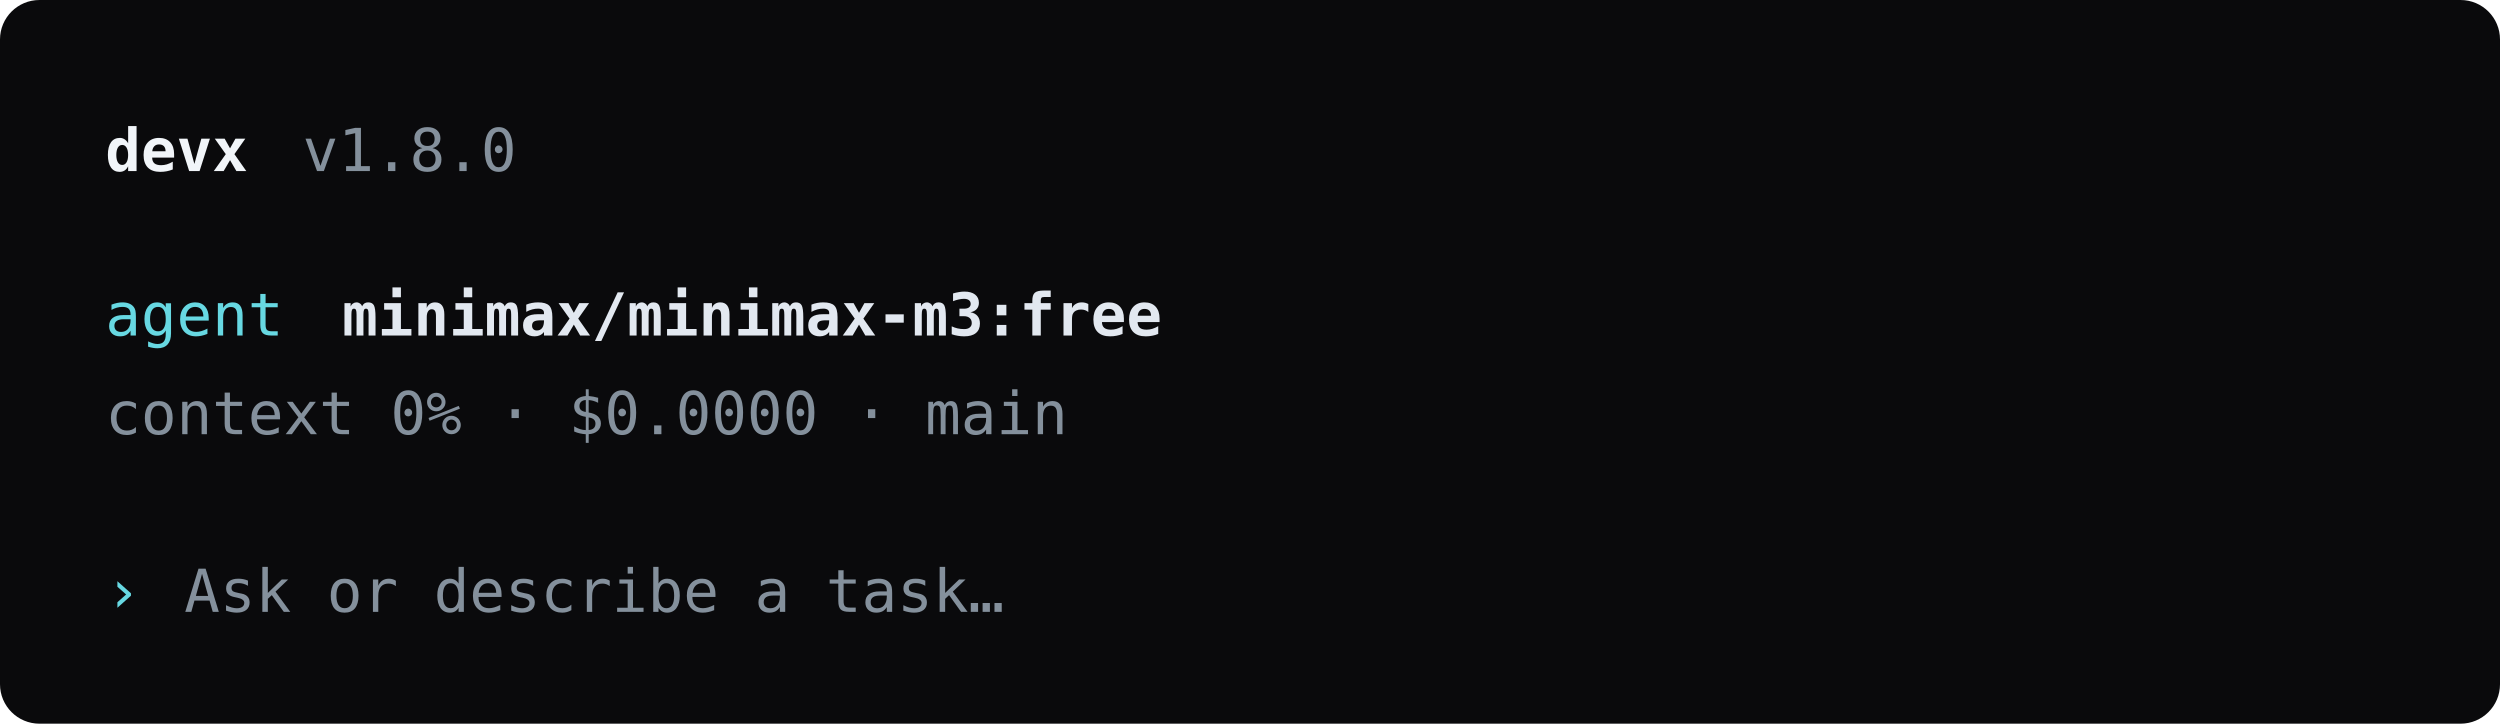
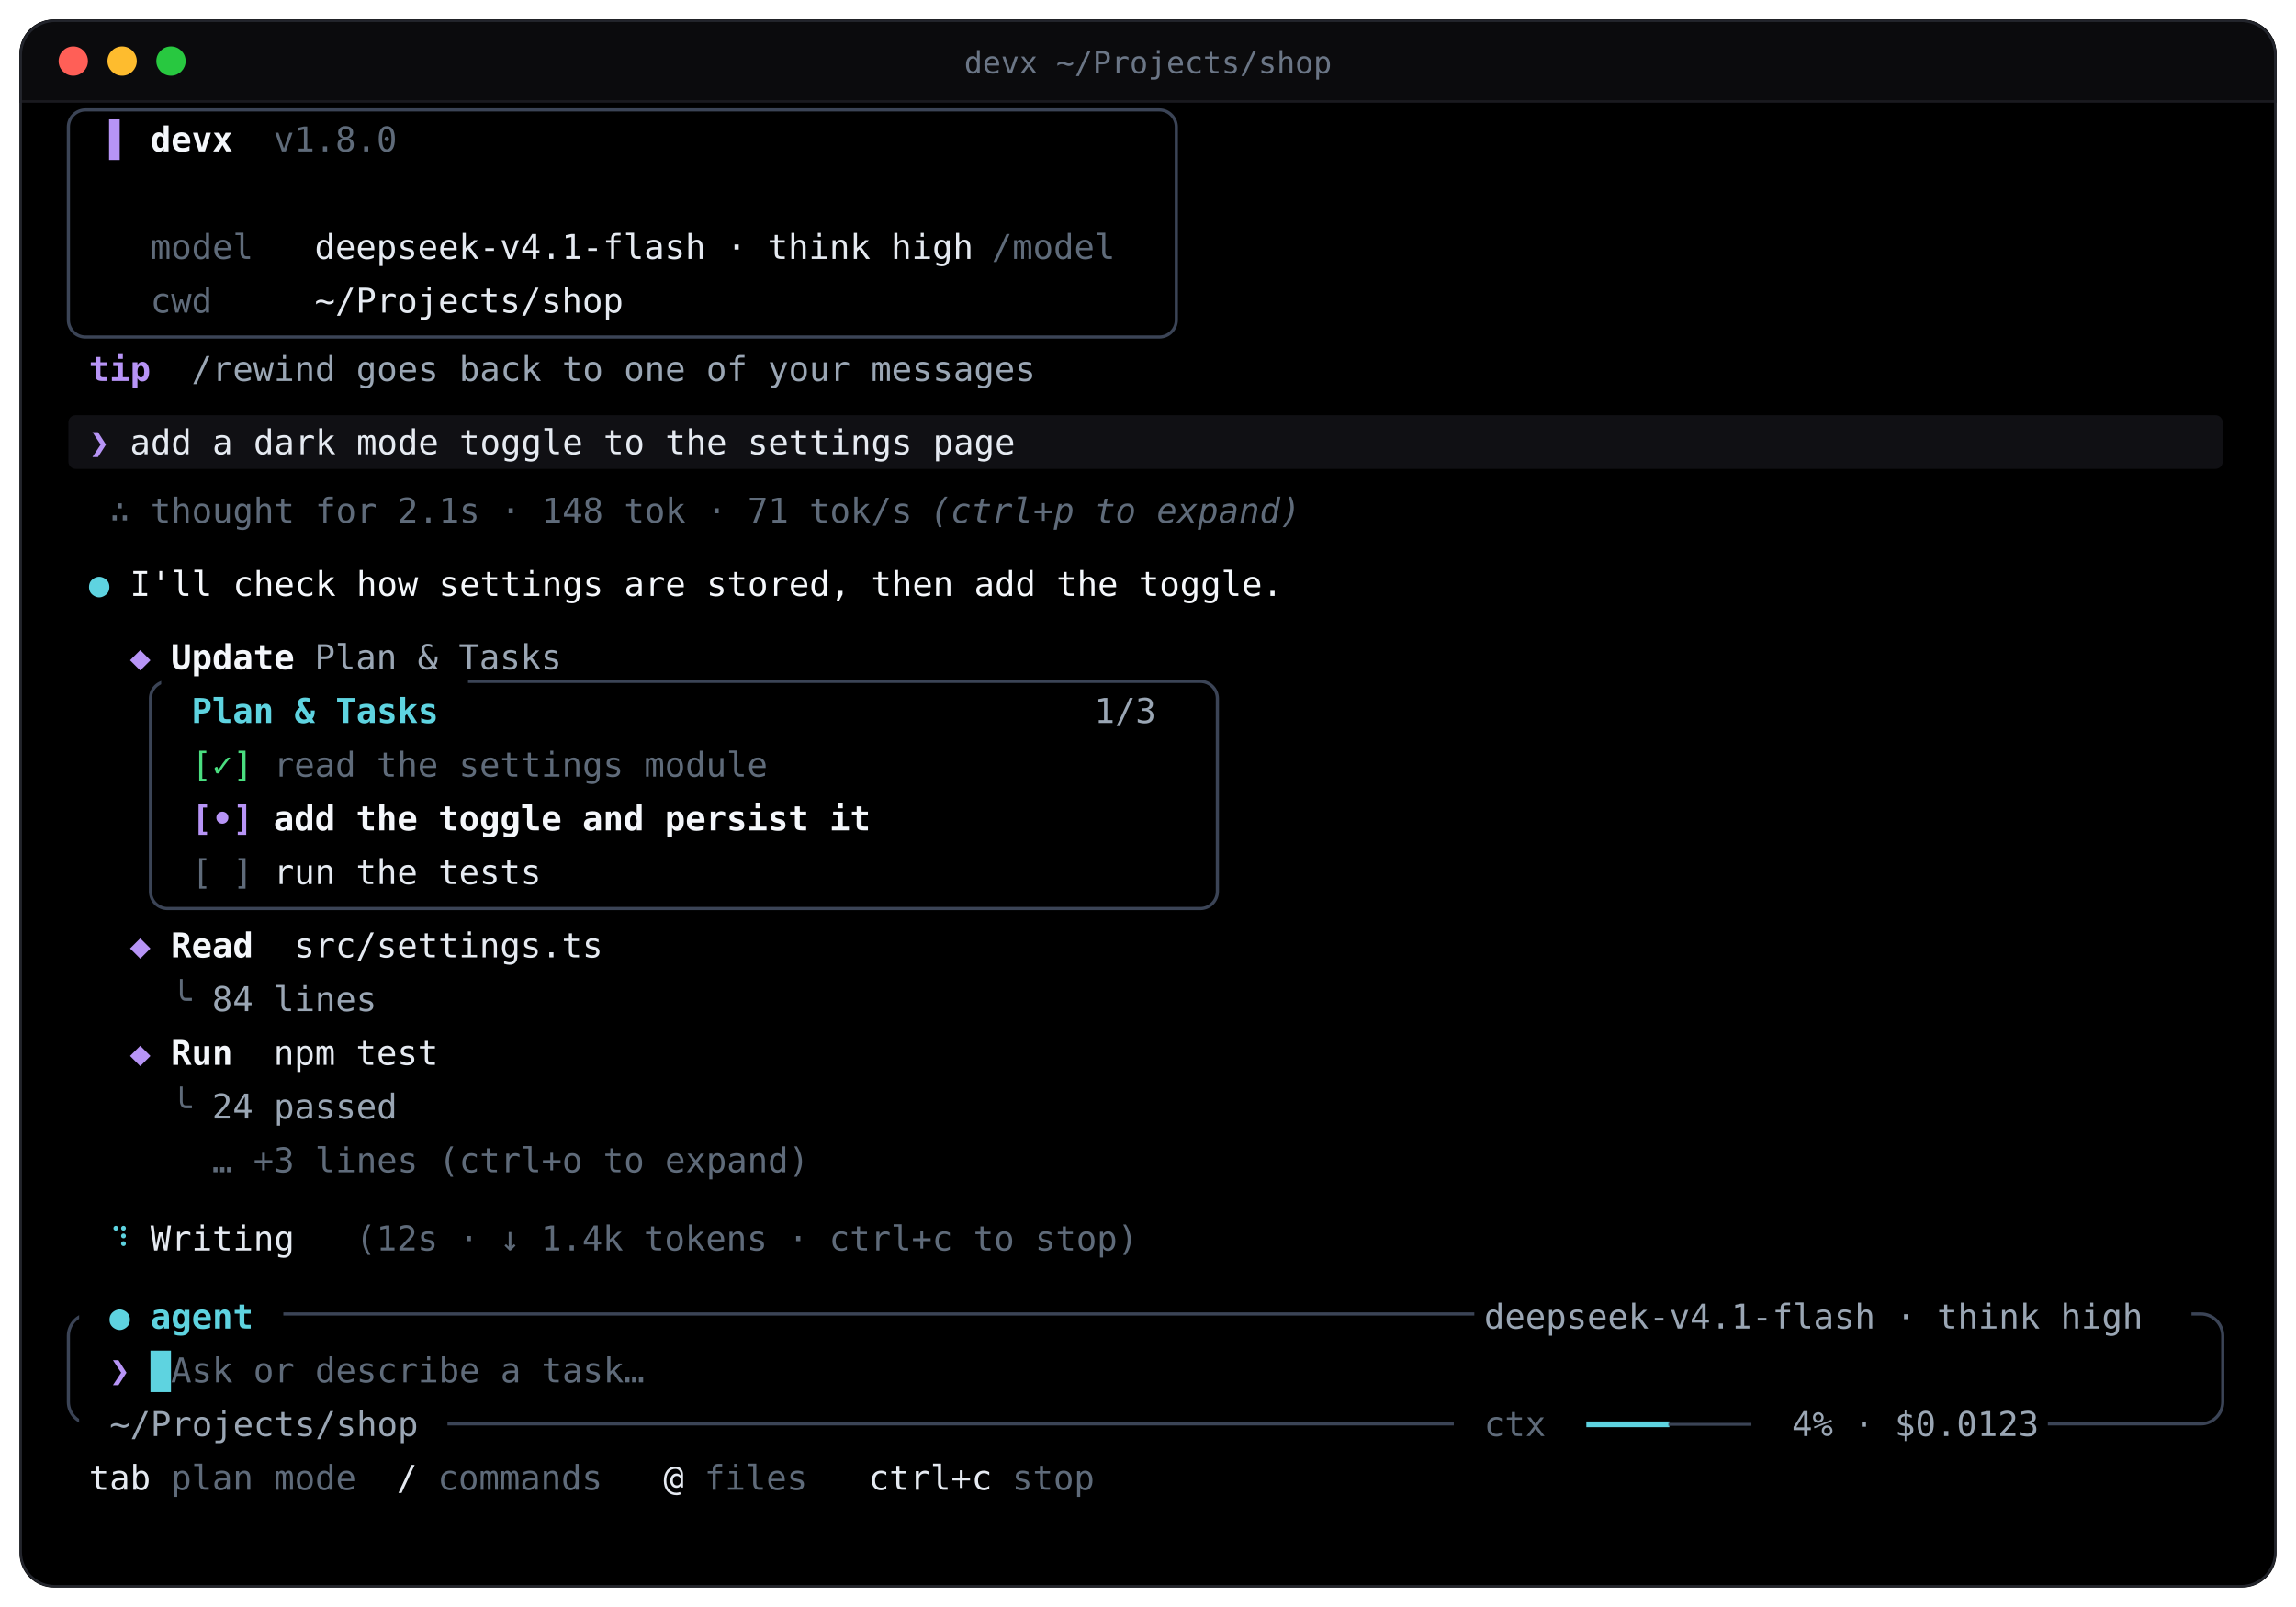
- <svg xmlns="http://www.w3.org/2000/svg" width="760" height="220" viewBox="0 0 760 220">
-   <rect width="760" height="220" rx="12" fill="#0a0a0c" />
-   <g font-family="DejaVu Sans Mono, Consolas, monospace" font-size="18">
-     <text x="32" y="52" fill="#f1f5f9" font-weight="700">devx</text>
-     <text x="92" y="52" fill="#84909c">v1.8.0</text>
-     <text x="32" y="102" fill="#67d8e2">agent</text>
-     <text x="104" y="102" fill="#e2e8f0" font-weight="700">minimax/minimax-m3:free</text>
-     <text x="32" y="132" fill="#84909c">context 0% · $0.0000 · main</text>
-     <text x="32" y="186" fill="#67d8e2">›</text>
-     <text x="56" y="186" fill="#84909c">Ask or describe a task…</text>
+ <svg xmlns="http://www.w3.org/2000/svg" viewBox="0 0 940 658" width="100%" role="img" aria-label="The devx terminal interface">
+   <defs>
+     <clipPath id="clip">
+       <rect x="8" y="8" width="924" height="642" rx="14" />
+     </clipPath>
+   </defs>
+   <style>
+     .t { font-family: 'JetBrains Mono','Fira Code','SF Mono',ui-monospace,Menlo,Consolas,'DejaVu Sans Mono',monospace; font-size: 14px; white-space: pre; }
+     .b { font-weight: 700; }
+     .i { font-style: italic; }
+     .cur { animation: blink 1.1s steps(1) infinite; }
+     @keyframes blink { 0%,55% { opacity: 1 } 56%,100% { opacity: 0 } }
+     .spin { animation: pulse 1.6s ease-in-out infinite; }
+     @keyframes pulse { 0%,100% { opacity: 1 } 50% { opacity: .35 } }
+     @media (prefers-reduced-motion: reduce) { .cur, .spin { animation: none } }
+   </style>
+   <rect x="8" y="8" width="924" height="642" rx="14" fill="#000000" />
+   <g clip-path="url(#clip)">
+     <rect x="8" y="8" width="924" height="34" fill="#0b0b0d" />
+     <rect x="8" y="41" width="924" height="1" fill="#1a1a1f" />
  </g>
+   <rect x="8.5" y="8.5" width="923" height="641" rx="14" fill="none" stroke="#23252c" />
+   <circle cx="30" cy="25" r="6" fill="#ff5f57" />
+   <circle cx="50" cy="25" r="6" fill="#febc2e" />
+   <circle cx="70" cy="25" r="6" fill="#28c840" />
+   <text x="470.0" y="30" text-anchor="middle" class="t" fill="#6b7686" style="font-size:12.5px">devx  ~/Projects/shop</text>
+   <rect x="28.0" y="45.0" width="453.6" height="93.0" rx="7" fill="none" stroke="#3b4456" stroke-width="1.3" />
+   <rect x="28.0" y="170.0" width="882.0" height="22.0" rx="3" fill="#101014" />
+   <rect x="61.6" y="279.0" width="436.8" height="93.0" rx="7" fill="none" stroke="#3b4456" stroke-width="1.3" />
+   <rect x="66.0" y="273.0" width="125.6" height="19" fill="#000000" />
+   <rect x="28.0" y="538.0" width="882.0" height="45.0" rx="9" fill="none" stroke="#3b4456" stroke-width="1.3" />
+   <rect x="32.4" y="530.0" width="83.6" height="19" fill="#000000" />
+   <rect x="603.6" y="530.0" width="293.6" height="19" fill="#000000" />
+   <rect x="32.4" y="574.0" width="150.8" height="19" fill="#000000" />
+   <rect x="595.2" y="574.0" width="243.2" height="19" fill="#000000" />
+   <text x="44.8" y="62.0" class="t" fill="#b794f6">▌</text>
+   <text x="61.6" y="62.0" class="t b" fill="#f4f7fb">devx</text>
+   <text x="112.0" y="62.0" class="t" fill="#5f6b7a">v1.8.0</text>
+   <text x="61.6" y="106.0" class="t" fill="#5f6b7a">model</text>
+   <text x="128.8" y="106.0" class="t" fill="#e5eaf1">deepseek-v4.1-flash · think high</text>
+   <text x="406.0" y="106.0" class="t" fill="#5f6b7a">/model</text>
+   <text x="61.6" y="128.0" class="t" fill="#5f6b7a">cwd</text>
+   <text x="128.8" y="128.0" class="t" fill="#e5eaf1">~/Projects/shop</text>
+   <text x="36.4" y="156.0" class="t b" fill="#b794f6">tip</text>
+   <text x="78.4" y="156.0" class="t" fill="#9aa6b4">/rewind goes back to one of your messages</text>
+   <text x="36.4" y="186.0" class="t b" fill="#b794f6">❯</text>
+   <text x="53.2" y="186.0" class="t" fill="#e5eaf1">add a dark mode toggle to the settings page</text>
+   <text x="44.8" y="214.0" class="t" fill="#5f6b7a">∴</text>
+   <text x="61.6" y="214.0" class="t" fill="#5f6b7a">thought for 2.1s · 148 tok · 71 tok/s</text>
+   <text x="380.8" y="214.0" class="t i" fill="#5f6b7a">(ctrl+p to expand)</text>
+   <text x="36.4" y="244.0" class="t" fill="#5ed3e0">●</text>
+   <text x="53.2" y="244.0" class="t" fill="#f4f7fb">I'll check how settings are stored, then add the toggle.</text>
+   <text x="53.2" y="274.0" class="t" fill="#b794f6">◆</text>
+   <text x="70.0" y="274.0" class="t b" fill="#f4f7fb">Update</text>
+   <text x="128.8" y="274.0" class="t" fill="#9aa6b4">Plan &amp; Tasks</text>
+   <text x="78.4" y="296.0" class="t b" fill="#5ed3e0">Plan &amp; Tasks</text>
+   <text x="448.0" y="296.0" class="t" fill="#9aa6b4">1/3</text>
+   <text x="78.4" y="318.0" class="t" fill="#4ade80">[✓]</text>
+   <text x="112.0" y="318.0" class="t" fill="#5f6b7a">read the settings module</text>
+   <text x="78.4" y="340.0" class="t b" fill="#b794f6">[•]</text>
+   <text x="112.0" y="340.0" class="t b" fill="#f4f7fb">add the toggle and persist it</text>
+   <text x="78.4" y="362.0" class="t" fill="#5f6b7a">[ ]</text>
+   <text x="112.0" y="362.0" class="t" fill="#e5eaf1">run the tests</text>
+   <text x="53.2" y="392.0" class="t" fill="#b794f6">◆</text>
+   <text x="70.0" y="392.0" class="t b" fill="#f4f7fb">Read</text>
+   <text x="120.4" y="392.0" class="t" fill="#e5eaf1">src/settings.ts</text>
+   <text x="70.0" y="414.0" class="t" fill="#5f6b7a">╰</text>
+   <text x="86.8" y="414.0" class="t" fill="#9aa6b4">84 lines</text>
+   <text x="53.2" y="436.0" class="t" fill="#b794f6">◆</text>
+   <text x="70.0" y="436.0" class="t b" fill="#f4f7fb">Run</text>
+   <text x="112.0" y="436.0" class="t" fill="#e5eaf1">npm test</text>
+   <text x="70.0" y="458.0" class="t" fill="#5f6b7a">╰</text>
+   <text x="86.8" y="458.0" class="t" fill="#9aa6b4">24 passed</text>
+   <text x="86.8" y="480.0" class="t" fill="#5f6b7a">… +3 lines (ctrl+o to expand)</text>
+   <text x="44.8" y="512.0" class="t spin" fill="#5ed3e0">⠹</text>
+   <text x="61.6" y="512.0" class="t" fill="#e5eaf1">Writing</text>
+   <text x="145.6" y="512.0" class="t" fill="#5f6b7a">(12s · ↓ 1.4k tokens · ctrl+c to stop)</text>
+   <text x="44.8" y="544.0" class="t" fill="#5ed3e0">●</text>
+   <text x="61.6" y="544.0" class="t b" fill="#5ed3e0">agent</text>
+   <text x="607.6" y="544.0" class="t" fill="#9aa6b4">deepseek-v4.1-flash · think high</text>
+   <text x="44.8" y="566.0" class="t b" fill="#b794f6">❯</text>
+   <text x="70.0" y="566.0" class="t" fill="#5f6b7a">Ask or describe a task…</text>
+   <text x="44.8" y="588.0" class="t" fill="#9aa6b4">~/Projects/shop</text>
+   <text x="607.6" y="588.0" class="t" fill="#5f6b7a">ctx</text>
+   <text x="649.6" y="588.0" class="t" fill="#5ed3e0">━━━━</text>
+   <text x="683.2" y="588.0" class="t" fill="#3b4456">────</text>
+   <text x="733.6" y="588.0" class="t" fill="#9aa6b4">4% · $0.0123</text>
+   <text x="36.4" y="610.0" class="t" fill="#e5eaf1">tab</text>
+   <text x="70.0" y="610.0" class="t" fill="#5f6b7a">plan mode</text>
+   <text x="162.4" y="610.0" class="t" fill="#e5eaf1">/</text>
+   <text x="179.2" y="610.0" class="t" fill="#5f6b7a">commands</text>
+   <text x="271.6" y="610.0" class="t" fill="#e5eaf1">@</text>
+   <text x="288.4" y="610.0" class="t" fill="#5f6b7a">files</text>
+   <text x="355.6" y="610.0" class="t" fill="#e5eaf1">ctrl+c</text>
+   <text x="414.4" y="610.0" class="t" fill="#5f6b7a">stop</text>
+   <rect class="cur" x="61.6" y="553.0" width="8.4" height="17" fill="#5ed3e0" />
</svg>
